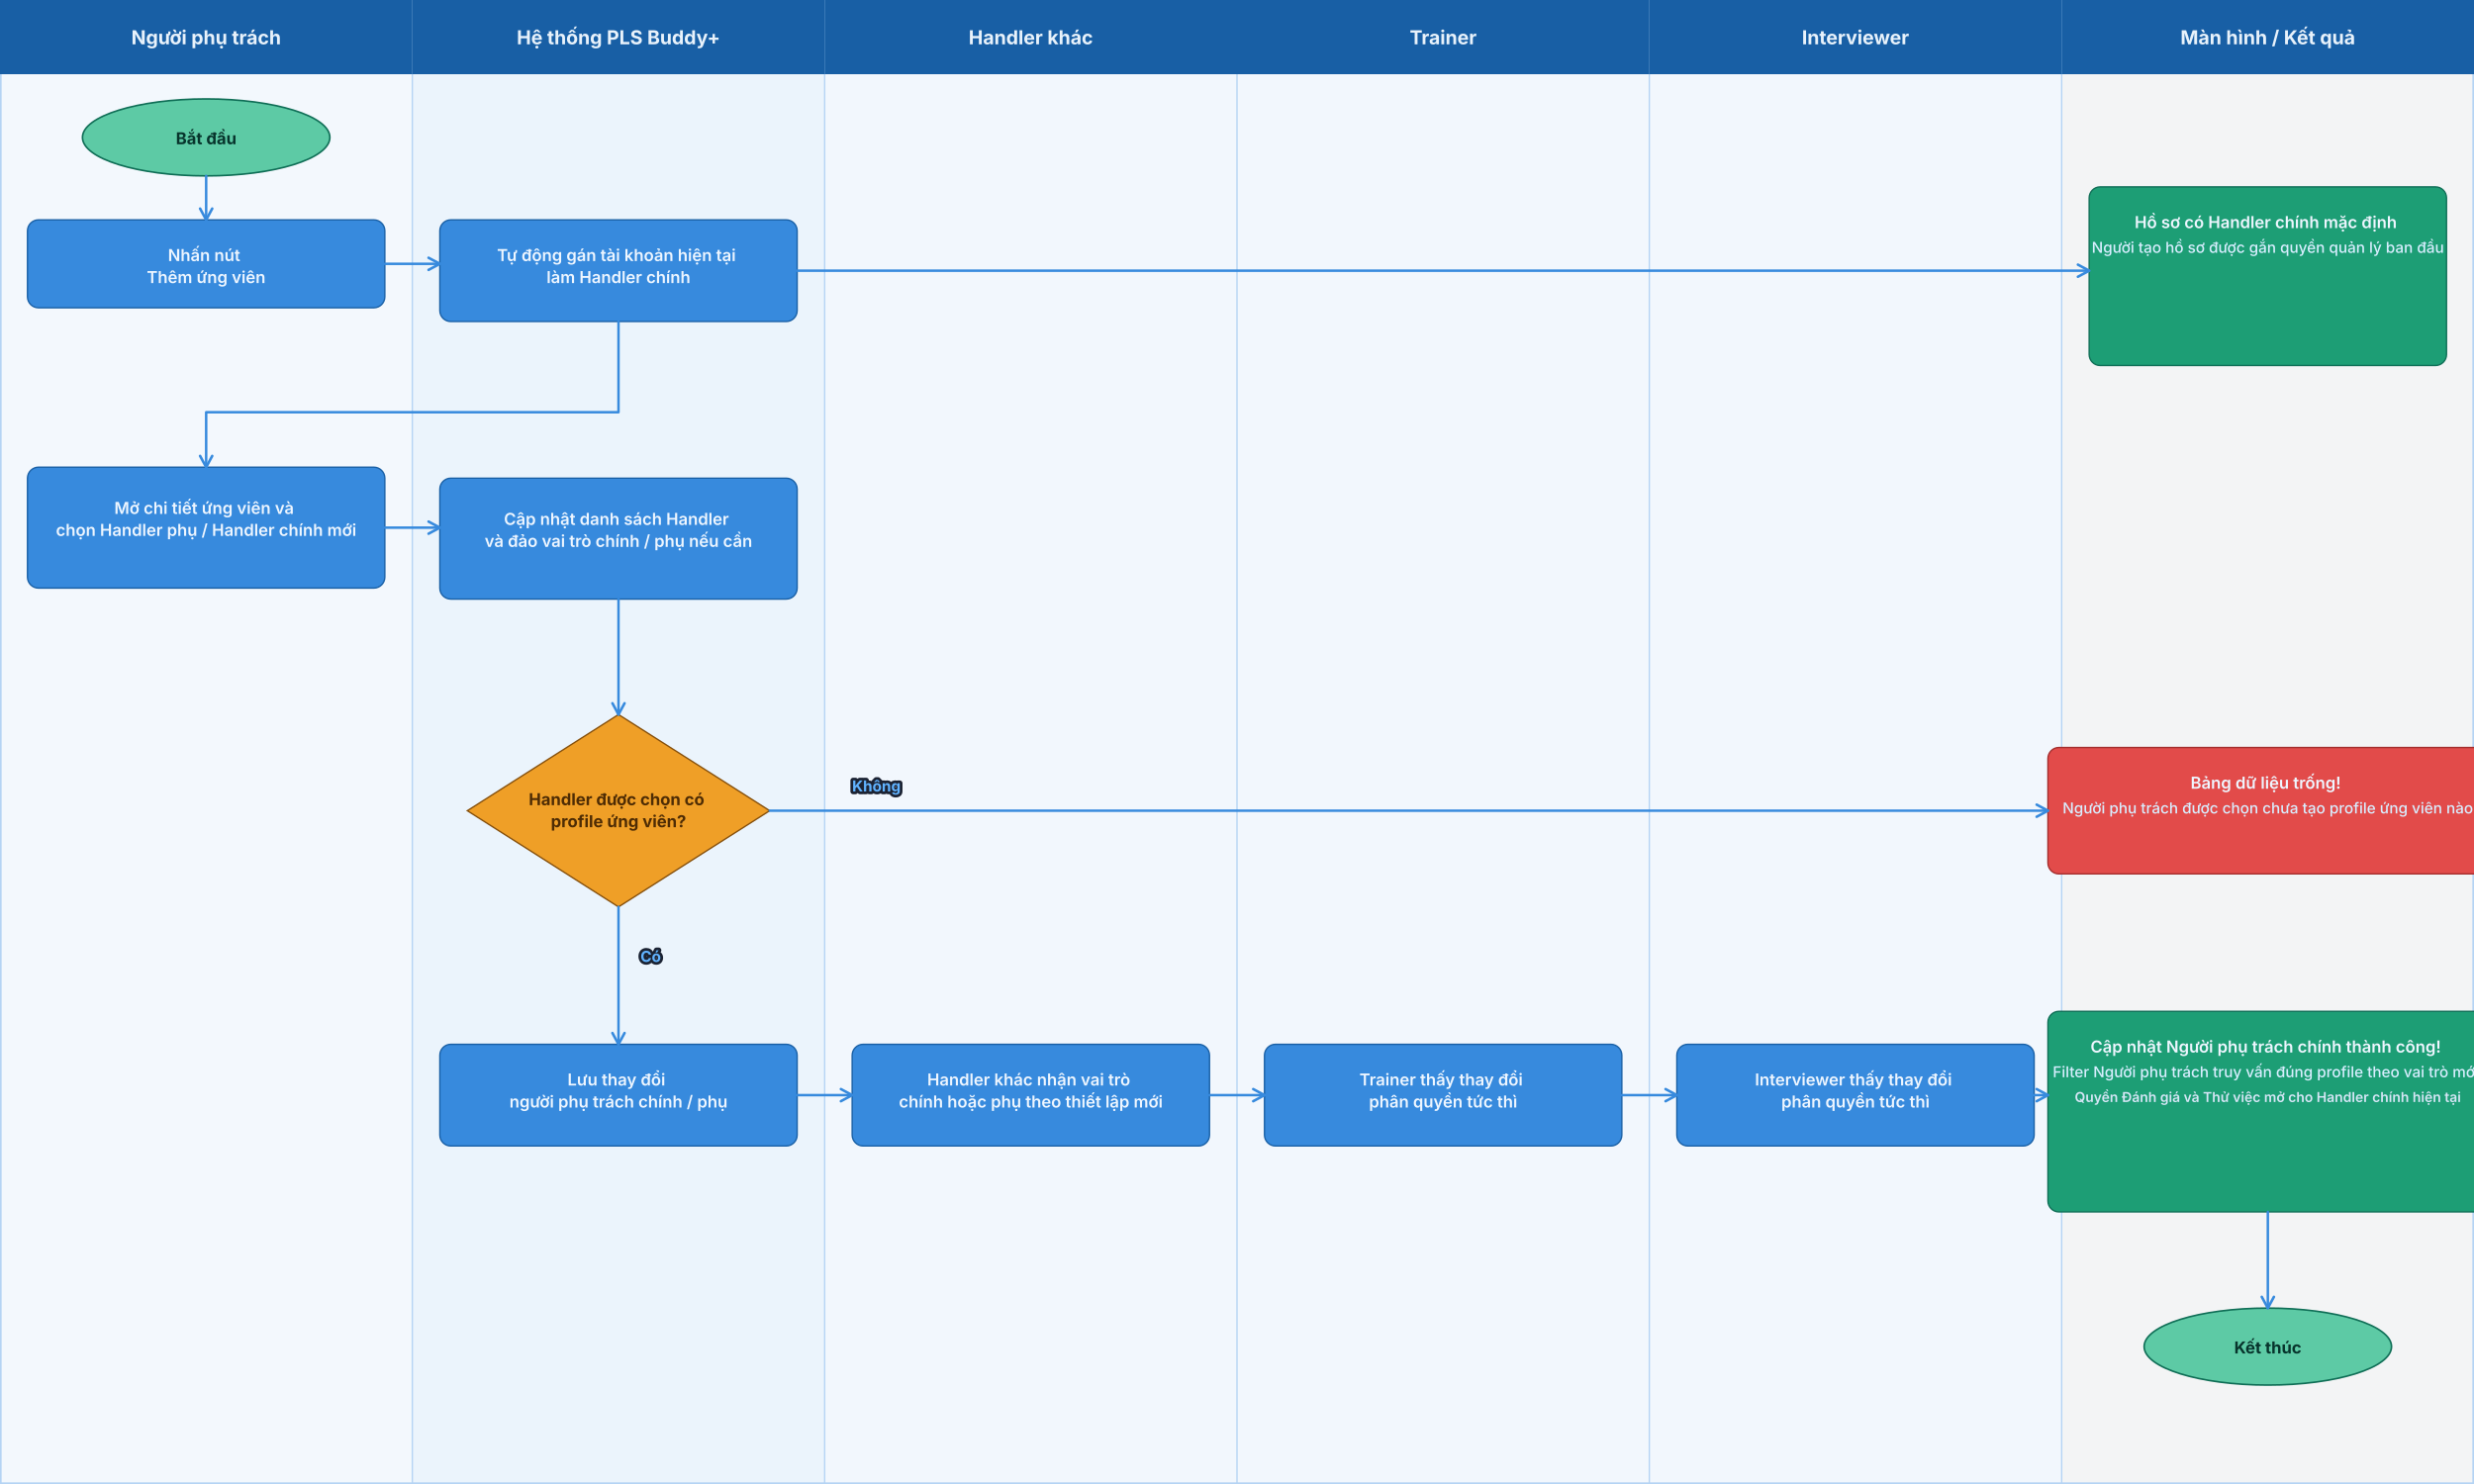
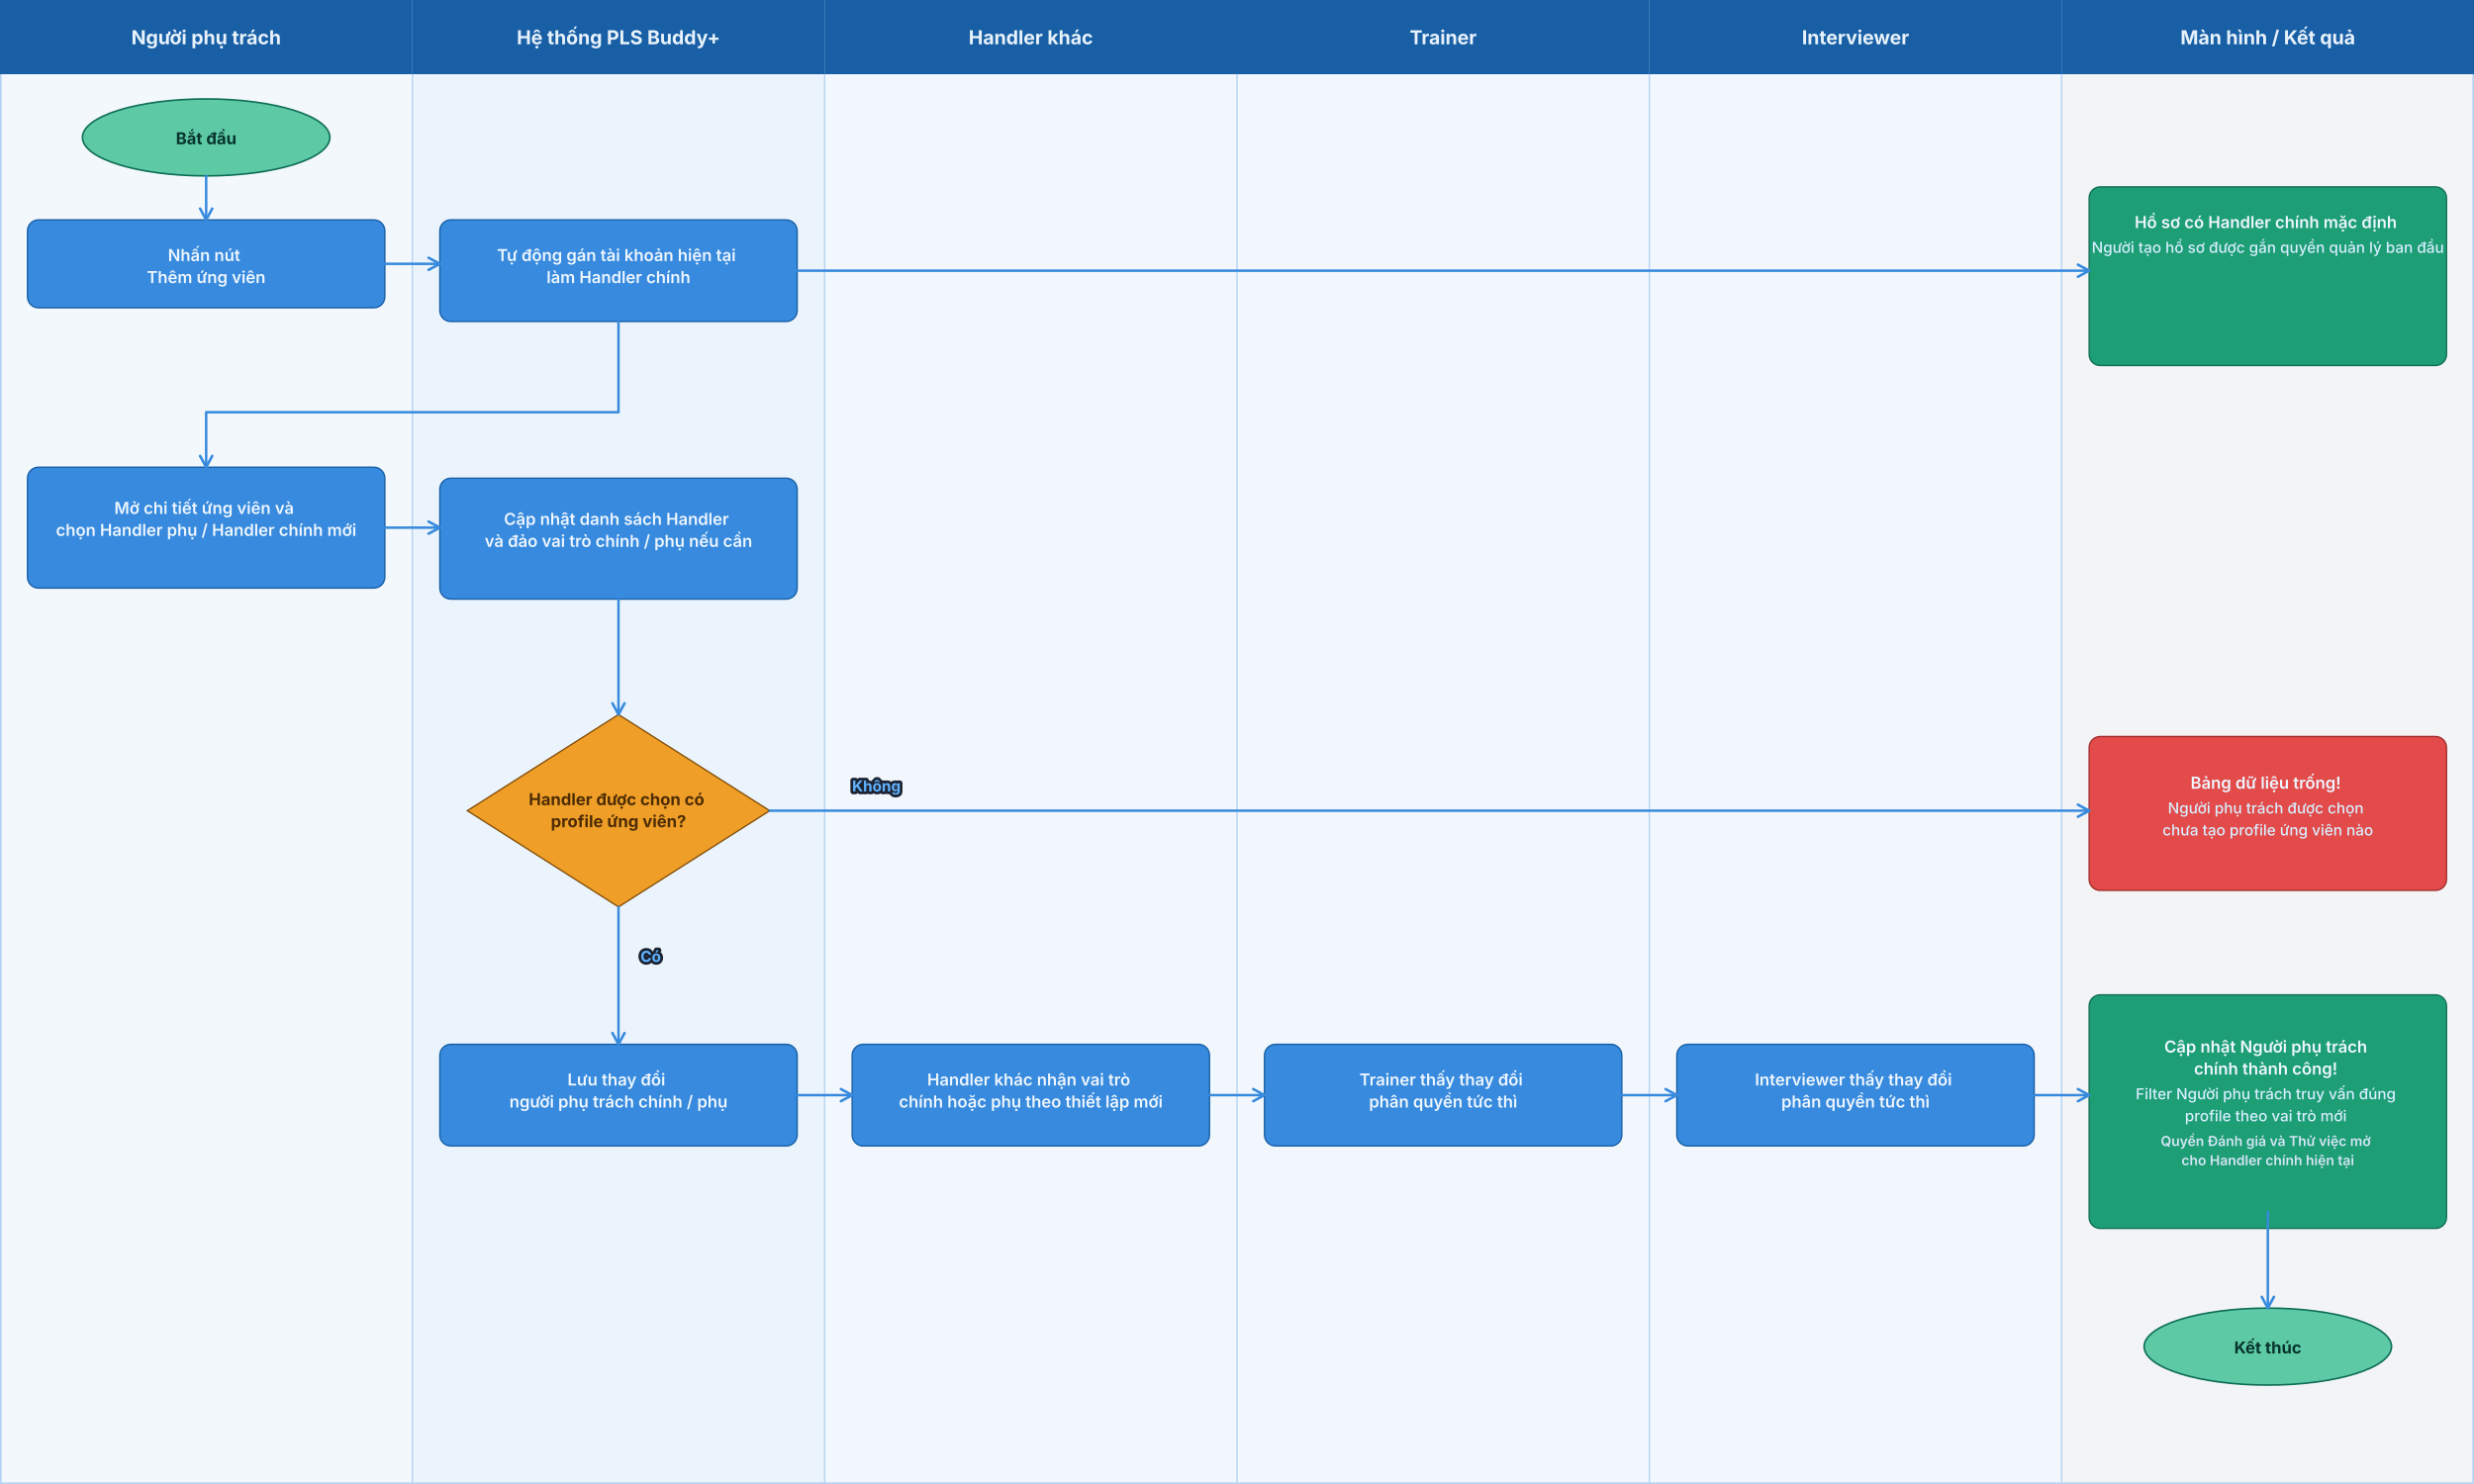
<svg xmlns="http://www.w3.org/2000/svg" width="1800" height="1080" viewBox="0 0 1800 1080" preserveAspectRatio="xMidYMid meet" role="img" aria-label="Swimlane chart tự động gán người phụ trách ứng viên">
  <defs>
    <style>
      .outer-border { fill: none; stroke: #b5d4f4; stroke-width: 1.2; }
      .divider { stroke: #b5d4f4; stroke-width: 1; }
      .lane-head { fill: #185fa5; }
      .lane-title {
        fill: #e8f2fb;
        font-family: "SF Pro Text", "Inter", "Segoe UI", sans-serif;
        font-size: 14px;
        font-weight: 700;
        text-anchor: middle;
        dominant-baseline: middle;
      }
      .lane-handler { fill: #378add; opacity: 0.06; }
      .lane-system { fill: #378add; opacity: 0.10; }
      .lane-role { fill: #378add; opacity: 0.07; }
      .lane-result { fill: #6b7280; opacity: 0.08; }
      .task { fill: #378add; stroke: #185fa5; stroke-width: 1; }
      .result-ok { fill: #1d9e75; stroke: #0f6e56; stroke-width: 1; }
      .result-empty { fill: #e24b4a; stroke: #a32d2d; stroke-width: 1; }
      .start-end { fill: #5dcaa5; stroke: #0f6e56; stroke-width: 1.2; }
      .decision { fill: #ef9f27; stroke: #854f0b; stroke-width: 1; }
      .text-light {
        fill: #eef6ff;
        font-family: "SF Pro Text", "Inter", "Segoe UI", sans-serif;
        font-size: 12px;
        font-weight: 600;
        text-anchor: middle;
      }
      .text-dark {
        fill: #07342c;
        font-family: "SF Pro Text", "Inter", "Segoe UI", sans-serif;
        font-size: 12px;
        font-weight: 700;
        text-anchor: middle;
      }
      .decision-text {
        fill: #4e2c04;
        font-family: "SF Pro Text", "Inter", "Segoe UI", sans-serif;
        font-size: 12px;
        font-weight: 700;
        text-anchor: middle;
      }
      .subtext {
        fill: #d8eeff;
        font-family: "SF Pro Text", "Inter", "Segoe UI", sans-serif;
        font-size: 11px;
        font-weight: 500;
        text-anchor: middle;
      }
      .meta-text {
        fill: #d6e6f6;
        font-family: "SF Pro Text", "Inter", "Segoe UI", sans-serif;
        font-size: 10px;
        font-weight: 600;
        text-anchor: middle;
      }
      .line {
        fill: none;
        stroke: #378add;
        stroke-width: 1.8;
        stroke-linecap: round;
        stroke-linejoin: round;
        marker-end: url(#arrow);
      }
      .line-label {
        fill: #61b3ff;
        font-family: "SF Pro Text", "Inter", "Segoe UI", sans-serif;
        font-size: 11px;
        font-weight: 700;
        paint-order: stroke;
        stroke: rgba(10, 18, 34, 0.92);
        stroke-width: 4px;
        stroke-linejoin: round;
      }
    </style>
    <marker id="arrow" viewBox="0 0 10 10" refX="8" refY="5" markerWidth="7" markerHeight="7" orient="auto-start-reverse">
      <path d="M1.5 1.5L8 5L1.5 8.5" fill="none" stroke="#378add" stroke-width="1.5" stroke-linecap="round" stroke-linejoin="round" />
    </marker>
  </defs>
  <rect class="lane-handler" x="0" y="54" width="300" height="1026" />
  <rect class="lane-system" x="300" y="54" width="300" height="1026" />
  <rect class="lane-role" x="600" y="54" width="300" height="1026" />
  <rect class="lane-role" x="900" y="54" width="300" height="1026" />
  <rect class="lane-role" x="1200" y="54" width="300" height="1026" />
  <rect class="lane-result" x="1500" y="54" width="300" height="1026" />
  <rect class="outer-border" x="0.6" y="0.6" width="1798.8" height="1078.8" />
  <line class="divider" x1="300" y1="0" x2="300" y2="1080" />
  <line class="divider" x1="600" y1="0" x2="600" y2="1080" />
  <line class="divider" x1="900" y1="0" x2="900" y2="1080" />
  <line class="divider" x1="1200" y1="0" x2="1200" y2="1080" />
  <line class="divider" x1="1500" y1="0" x2="1500" y2="1080" />
  <rect class="lane-head" x="0" y="0" width="300" height="54" />
  <rect class="lane-head" x="300" y="0" width="300" height="54" />
  <rect class="lane-head" x="600" y="0" width="300" height="54" />
  <rect class="lane-head" x="900" y="0" width="300" height="54" />
  <rect class="lane-head" x="1200" y="0" width="300" height="54" />
  <rect class="lane-head" x="1500" y="0" width="300" height="54" />
  <text class="lane-title" x="150" y="27">Người phụ trách</text>
  <text class="lane-title" x="450" y="27">Hệ thống PLS Buddy+</text>
  <text class="lane-title" x="750" y="27">Handler khác</text>
  <text class="lane-title" x="1050" y="27">Trainer</text>
  <text class="lane-title" x="1350" y="27">Interviewer</text>
  <text class="lane-title" x="1650" y="27">Màn hình / Kết quả</text>
  <ellipse class="start-end" cx="150" cy="100" rx="90" ry="28" />
  <text class="text-dark" x="150" y="105">Bắt đầu</text>
  <rect class="task" x="20" y="160" width="260" height="64" rx="8" />
  <text class="text-light" x="150" y="190">
    <tspan x="150" dy="0">Nhấn nút</tspan>
    <tspan x="150" dy="16">Thêm ứng viên</tspan>
  </text>
  <rect class="task" x="320" y="160" width="260" height="74" rx="8" />
  <text class="text-light" x="450" y="190">
    <tspan x="450" dy="0">Tự động gán tài khoản hiện tại</tspan>
    <tspan x="450" dy="16">làm Handler chính</tspan>
  </text>
  <rect class="result-ok" x="1520" y="136" width="260" height="130" rx="8" />
  <text class="text-light" x="1650" y="166">
    <tspan x="1650" dy="0">Hồ sơ có Handler chính mặc định</tspan>
    <tspan class="subtext" x="1650" dy="18">Người tạo hồ sơ được gắn quyền quản lý ban đầu</tspan>
  </text>
  <rect class="task" x="20" y="340" width="260" height="88" rx="8" />
  <text class="text-light" x="150" y="374">
    <tspan x="150" dy="0">Mở chi tiết ứng viên và</tspan>
    <tspan x="150" dy="16">chọn Handler phụ / Handler chính mới</tspan>
  </text>
  <rect class="task" x="320" y="348" width="260" height="88" rx="8" />
  <text class="text-light" x="450" y="382">
    <tspan x="450" dy="0">Cập nhật danh sách Handler</tspan>
    <tspan x="450" dy="16">và đảo vai trò chính / phụ nếu cần</tspan>
  </text>
  <polygon class="decision" points="450,520 560,590 450,660 340,590" />
  <text class="decision-text" x="450" y="586">
    <tspan x="450" dy="0">Handler được chọn có</tspan>
    <tspan x="450" dy="16">profile ứng viên?</tspan>
  </text>
-   <rect class="result-empty" x="1490" y="544" width="320" height="92" rx="8" />
+   <rect class="result-empty" x="1520" y="536" width="260" height="112" rx="8" />
  <text class="text-light" x="1650" y="574">
    <tspan x="1650" dy="0">Bảng dữ liệu trống!</tspan>
-     <tspan class="subtext" x="1650" dy="18">Người phụ trách được chọn chưa tạo profile ứng viên nào</tspan>
+     <tspan class="subtext" x="1650" dy="18">Người phụ trách được chọn</tspan>
+     <tspan class="subtext" x="1650" dy="16">chưa tạo profile ứng viên nào</tspan>
  </text>
  <rect class="task" x="320" y="760" width="260" height="74" rx="8" />
  <text class="text-light" x="450" y="790">
    <tspan x="450" dy="0">Lưu thay đổi</tspan>
    <tspan x="450" dy="16">người phụ trách chính / phụ</tspan>
  </text>
  <rect class="task" x="620" y="760" width="260" height="74" rx="8" />
  <text class="text-light" x="750" y="790">
    <tspan x="750" dy="0">Handler khác nhận vai trò</tspan>
    <tspan x="750" dy="16">chính hoặc phụ theo thiết lập mới</tspan>
  </text>
  <rect class="task" x="920" y="760" width="260" height="74" rx="8" />
  <text class="text-light" x="1050" y="790">
    <tspan x="1050" dy="0">Trainer thấy thay đổi</tspan>
    <tspan x="1050" dy="16">phân quyền tức thì</tspan>
  </text>
  <rect class="task" x="1220" y="760" width="260" height="74" rx="8" />
  <text class="text-light" x="1350" y="790">
    <tspan x="1350" dy="0">Interviewer thấy thay đổi</tspan>
    <tspan x="1350" dy="16">phân quyền tức thì</tspan>
  </text>
-   <rect class="result-ok" x="1490" y="736" width="320" height="146" rx="8" />
+   <rect class="result-ok" x="1520" y="724" width="260" height="170" rx="8" />
  <text class="text-light" x="1650" y="766">
-     <tspan x="1650" dy="0">Cập nhật Người phụ trách chính thành công!</tspan>
-     <tspan class="subtext" x="1650" dy="18">Filter Người phụ trách truy vấn đúng profile theo vai trò mới</tspan>
-     <tspan class="meta-text" x="1650" dy="18">Quyền Đánh giá và Thử việc mở cho Handler chính hiện tại</tspan>
+     <tspan x="1650" dy="0">Cập nhật Người phụ trách</tspan>
+     <tspan x="1650" dy="16">chính thành công!</tspan>
+     <tspan class="subtext" x="1650" dy="18">Filter Người phụ trách truy vấn đúng</tspan>
+     <tspan class="subtext" x="1650" dy="16">profile theo vai trò mới</tspan>
+     <tspan class="meta-text" x="1650" dy="18">Quyền Đánh giá và Thử việc mở</tspan>
+     <tspan class="meta-text" x="1650" dy="14">cho Handler chính hiện tại</tspan>
  </text>
  <ellipse class="start-end" cx="1650" cy="980" rx="90" ry="28" />
  <text class="text-dark" x="1650" y="985">Kết thúc</text>
  <line class="line" x1="150" y1="128" x2="150" y2="160" />
  <line class="line" x1="280" y1="192" x2="320" y2="192" />
  <line class="line" x1="580" y1="197" x2="1520" y2="197" />
  <path class="line" d="M450 234 V300 H150 V340" />
  <line class="line" x1="280" y1="384" x2="320" y2="384" />
  <line class="line" x1="450" y1="436" x2="450" y2="520" />
-   <line class="line" x1="560" y1="590" x2="1490" y2="590" />
+   <line class="line" x1="560" y1="590" x2="1520" y2="590" />
  <line class="line" x1="450" y1="660" x2="450" y2="760" />
  <line class="line" x1="580" y1="797" x2="620" y2="797" />
  <line class="line" x1="880" y1="797" x2="920" y2="797" />
  <line class="line" x1="1180" y1="797" x2="1220" y2="797" />
-   <line class="line" x1="1480" y1="797" x2="1490" y2="797" />
+   <line class="line" x1="1480" y1="797" x2="1520" y2="797" />
  <line class="line" x1="1650" y1="882" x2="1650" y2="952" />
  <text class="line-label" x="620" y="576">Không</text>
  <text class="line-label" x="466" y="700">Có</text>
</svg>
